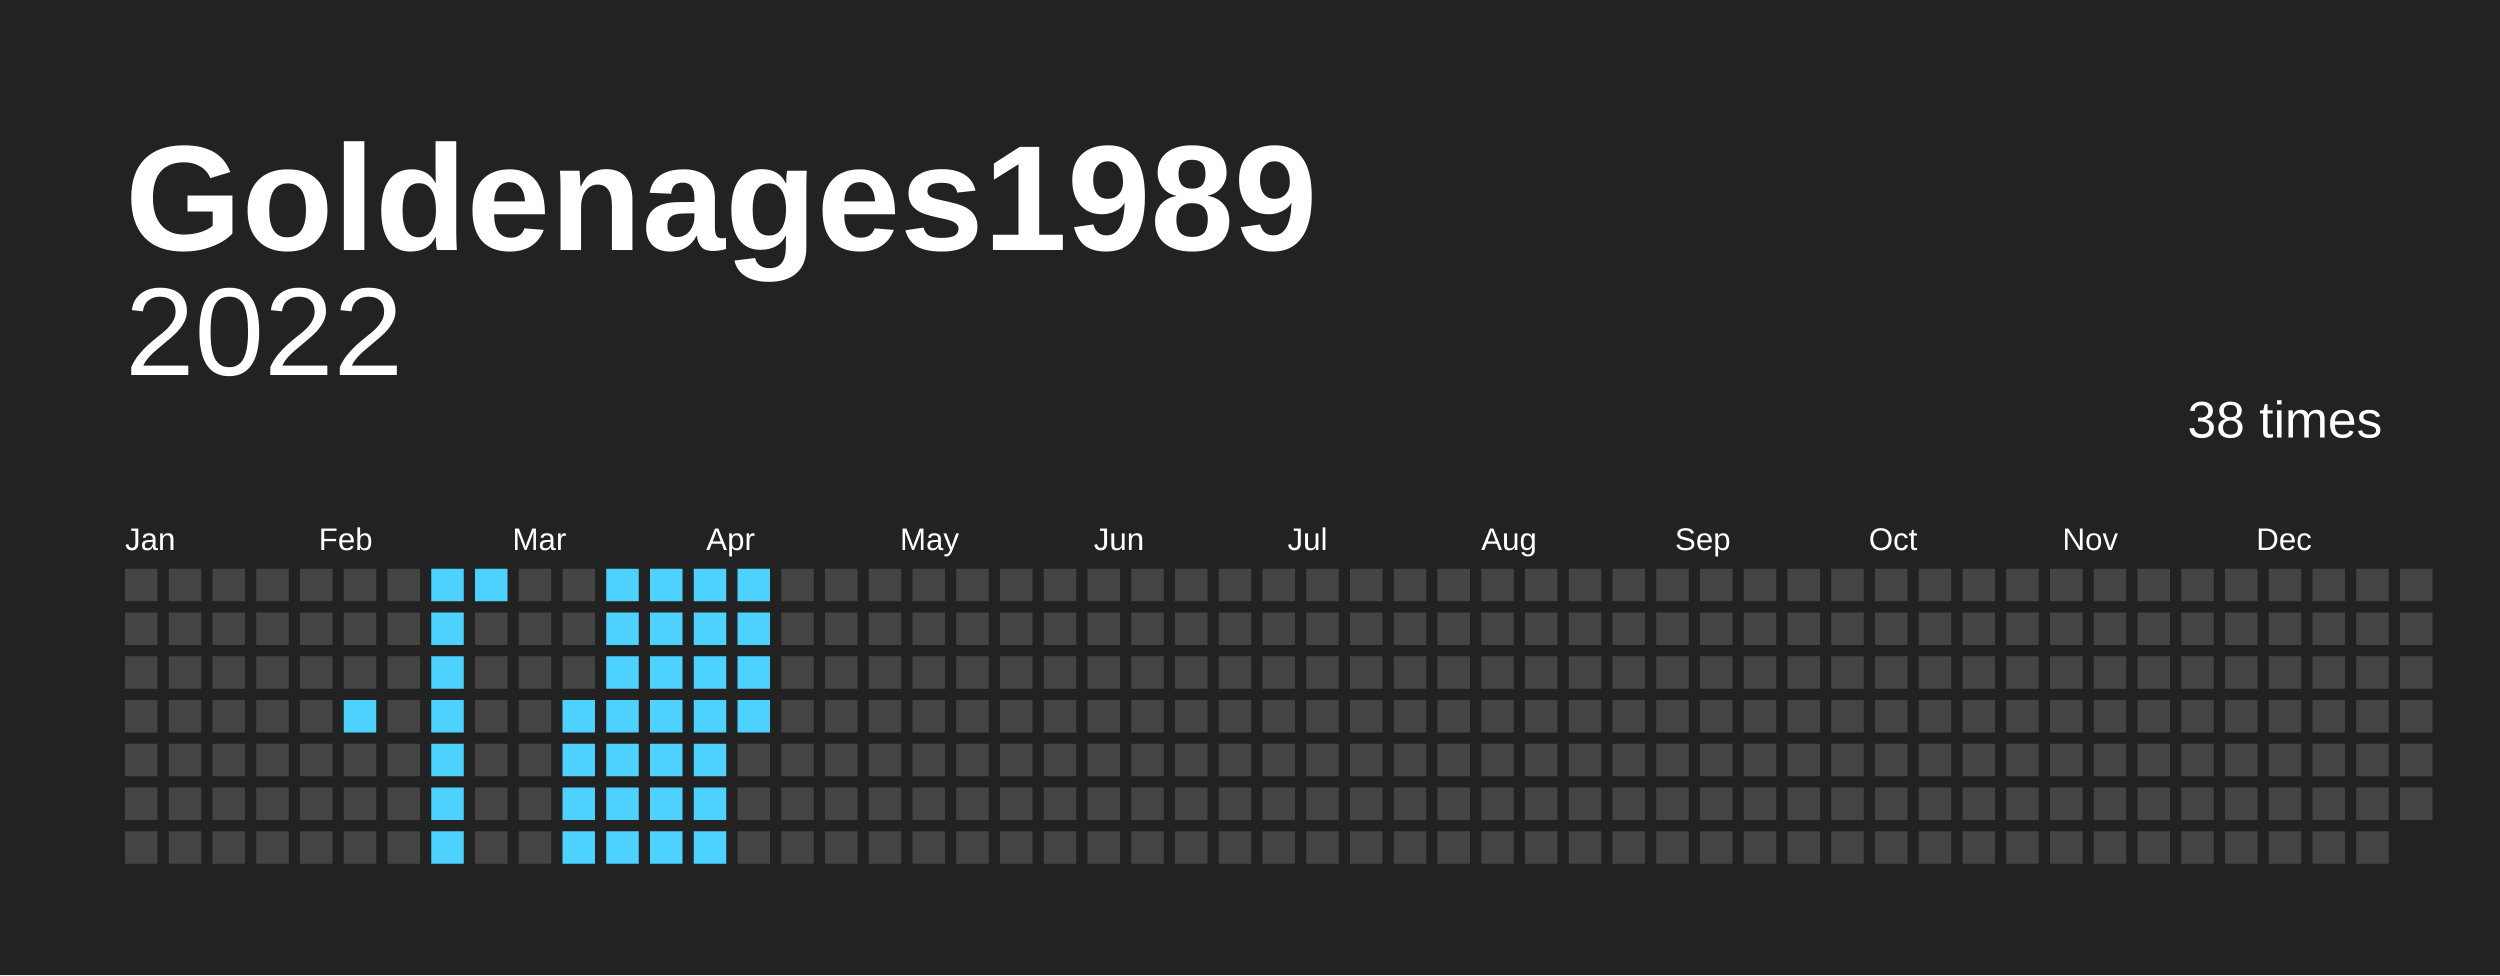
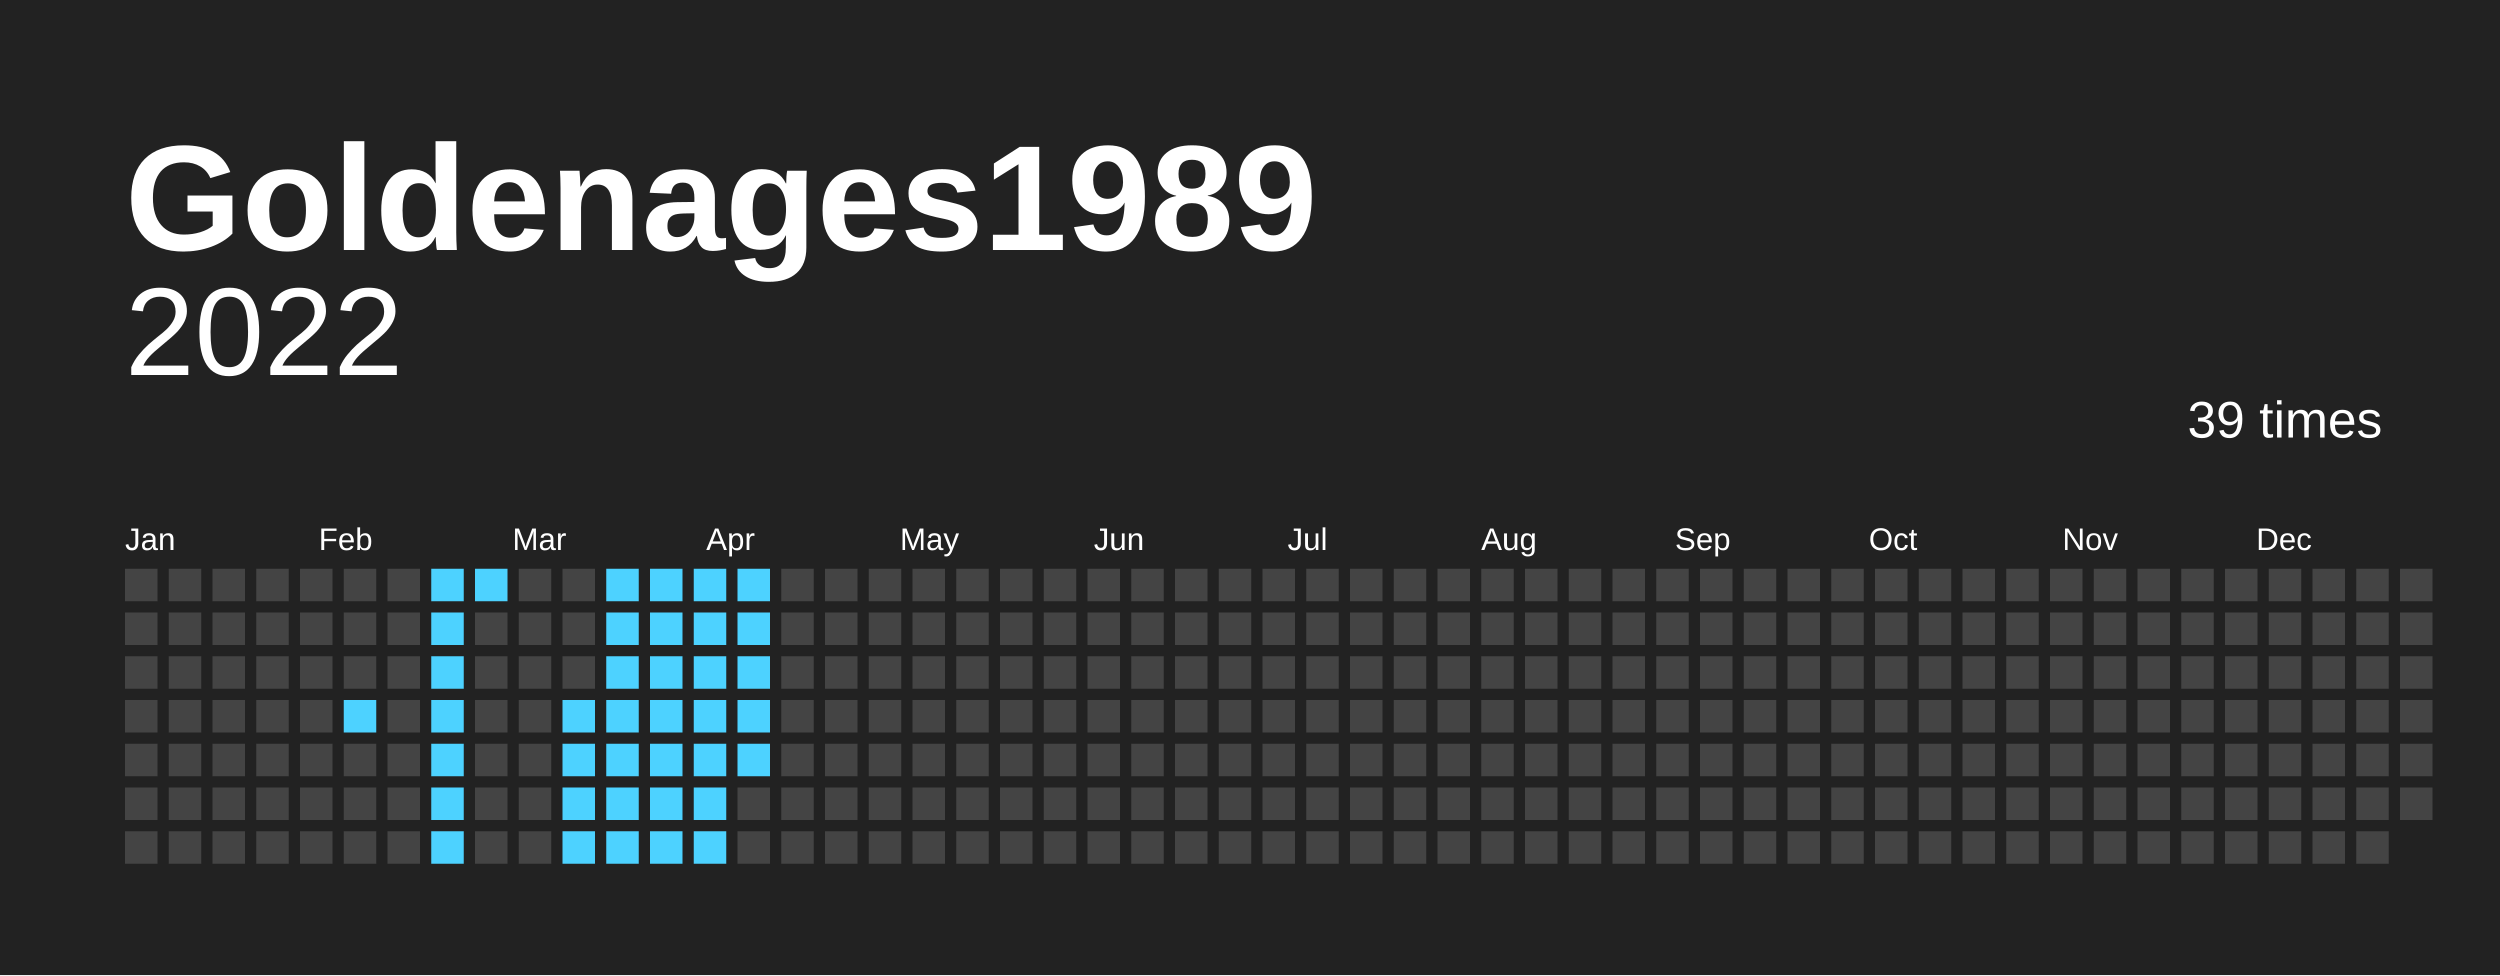
<svg xmlns="http://www.w3.org/2000/svg" baseProfile="full" height="78mm" version="1.1" viewBox="0,0,200,78" width="200mm">
  <defs />
  <rect fill="#222222" height="78" width="200" x="0" y="0" />
  <text fill="#FFFFFF" style="font-size:12px; font-family:Arial; font-weight:bold;" x="10" y="20">Goldenages1989</text>
  <text alignment-baseline="hanging" fill="#FFFFFF" style="font-size:10.0px; font-family:Arial;" x="10" y="30">2022</text>
-   <text alignment-baseline="hanging" fill="#FFFFFF" style="font-size:4.125px; font-family:Arial;" x="175" y="35">38 times</text>
+   <text alignment-baseline="hanging" fill="#FFFFFF" style="font-size:4.125px; font-family:Arial;" x="175" y="35">39 times</text>
  <text fill="#FFFFFF" style="font-size:2.5px; font-family:Arial" x="10.0" y="44">Jan</text>
  <text fill="#FFFFFF" style="font-size:2.5px; font-family:Arial" x="25.5" y="44">Feb</text>
  <text fill="#FFFFFF" style="font-size:2.5px; font-family:Arial" x="41.0" y="44">Mar</text>
  <text fill="#FFFFFF" style="font-size:2.5px; font-family:Arial" x="56.5" y="44">Apr</text>
  <text fill="#FFFFFF" style="font-size:2.5px; font-family:Arial" x="72.0" y="44">May</text>
  <text fill="#FFFFFF" style="font-size:2.5px; font-family:Arial" x="87.5" y="44">Jun</text>
  <text fill="#FFFFFF" style="font-size:2.5px; font-family:Arial" x="103.0" y="44">Jul</text>
  <text fill="#FFFFFF" style="font-size:2.5px; font-family:Arial" x="118.5" y="44">Aug</text>
  <text fill="#FFFFFF" style="font-size:2.5px; font-family:Arial" x="134.0" y="44">Sep</text>
  <text fill="#FFFFFF" style="font-size:2.5px; font-family:Arial" x="149.5" y="44">Oct</text>
  <text fill="#FFFFFF" style="font-size:2.5px; font-family:Arial" x="165.0" y="44">Nov</text>
  <text fill="#FFFFFF" style="font-size:2.5px; font-family:Arial" x="180.5" y="44">Dec</text>
  <rect fill="#444444" height="2.6" width="2.6" x="10.0" y="45.5" />
  <rect fill="#444444" height="2.6" width="2.6" x="10.0" y="49.0" />
  <rect fill="#444444" height="2.6" width="2.6" x="10.0" y="52.5" />
  <rect fill="#444444" height="2.6" width="2.6" x="10.0" y="56.0" />
  <rect fill="#444444" height="2.6" width="2.6" x="10.0" y="59.5" />
  <rect fill="#444444" height="2.6" width="2.6" x="10.0" y="63.0" />
  <rect fill="#444444" height="2.6" width="2.6" x="10.0" y="66.5" />
  <rect fill="#444444" height="2.6" width="2.6" x="13.5" y="45.5" />
  <rect fill="#444444" height="2.6" width="2.6" x="13.5" y="49.0" />
  <rect fill="#444444" height="2.6" width="2.6" x="13.5" y="52.5" />
  <rect fill="#444444" height="2.6" width="2.6" x="13.5" y="56.0" />
  <rect fill="#444444" height="2.6" width="2.6" x="13.5" y="59.5" />
  <rect fill="#444444" height="2.6" width="2.6" x="13.5" y="63.0" />
  <rect fill="#444444" height="2.6" width="2.6" x="13.5" y="66.5" />
  <rect fill="#444444" height="2.6" width="2.6" x="17.0" y="45.5" />
  <rect fill="#444444" height="2.6" width="2.6" x="17.0" y="49.0" />
  <rect fill="#444444" height="2.6" width="2.6" x="17.0" y="52.5" />
  <rect fill="#444444" height="2.6" width="2.6" x="17.0" y="56.0" />
  <rect fill="#444444" height="2.6" width="2.6" x="17.0" y="59.5" />
  <rect fill="#444444" height="2.6" width="2.6" x="17.0" y="63.0" />
  <rect fill="#444444" height="2.6" width="2.6" x="17.0" y="66.5" />
  <rect fill="#444444" height="2.6" width="2.6" x="20.5" y="45.5" />
  <rect fill="#444444" height="2.6" width="2.6" x="20.5" y="49.0" />
  <rect fill="#444444" height="2.6" width="2.6" x="20.5" y="52.5" />
  <rect fill="#444444" height="2.6" width="2.6" x="20.5" y="56.0" />
  <rect fill="#444444" height="2.6" width="2.6" x="20.5" y="59.5" />
  <rect fill="#444444" height="2.6" width="2.6" x="20.5" y="63.0" />
  <rect fill="#444444" height="2.6" width="2.6" x="20.5" y="66.5" />
  <rect fill="#444444" height="2.6" width="2.6" x="24.0" y="45.5" />
  <rect fill="#444444" height="2.6" width="2.6" x="24.0" y="49.0" />
  <rect fill="#444444" height="2.6" width="2.6" x="24.0" y="52.5" />
  <rect fill="#444444" height="2.6" width="2.6" x="24.0" y="56.0" />
  <rect fill="#444444" height="2.6" width="2.6" x="24.0" y="59.5" />
  <rect fill="#444444" height="2.6" width="2.6" x="24.0" y="63.0" />
  <rect fill="#444444" height="2.6" width="2.6" x="24.0" y="66.5" />
  <rect fill="#444444" height="2.6" width="2.6" x="27.5" y="45.5" />
  <rect fill="#444444" height="2.6" width="2.6" x="27.5" y="49.0" />
  <rect fill="#444444" height="2.6" width="2.6" x="27.5" y="52.5" />
  <rect fill="#4DD2FF" height="2.6" width="2.6" x="27.5" y="56.0" />
  <rect fill="#444444" height="2.6" width="2.6" x="27.5" y="59.5" />
  <rect fill="#444444" height="2.6" width="2.6" x="27.5" y="63.0" />
  <rect fill="#444444" height="2.6" width="2.6" x="27.5" y="66.5" />
  <rect fill="#444444" height="2.6" width="2.6" x="31.0" y="45.5" />
  <rect fill="#444444" height="2.6" width="2.6" x="31.0" y="49.0" />
  <rect fill="#444444" height="2.6" width="2.6" x="31.0" y="52.5" />
  <rect fill="#444444" height="2.6" width="2.6" x="31.0" y="56.0" />
  <rect fill="#444444" height="2.6" width="2.6" x="31.0" y="59.5" />
  <rect fill="#444444" height="2.6" width="2.6" x="31.0" y="63.0" />
  <rect fill="#444444" height="2.6" width="2.6" x="31.0" y="66.5" />
  <rect fill="#4DD2FF" height="2.6" width="2.6" x="34.5" y="45.5" />
  <rect fill="#4DD2FF" height="2.6" width="2.6" x="34.5" y="49.0" />
  <rect fill="#4DD2FF" height="2.6" width="2.6" x="34.5" y="52.5" />
  <rect fill="#4DD2FF" height="2.6" width="2.6" x="34.5" y="56.0" />
  <rect fill="#4DD2FF" height="2.6" width="2.6" x="34.5" y="59.5" />
  <rect fill="#4DD2FF" height="2.6" width="2.6" x="34.5" y="63.0" />
  <rect fill="#4DD2FF" height="2.6" width="2.6" x="34.5" y="66.5" />
  <rect fill="#4DD2FF" height="2.6" width="2.6" x="38.0" y="45.5" />
  <rect fill="#444444" height="2.6" width="2.6" x="38.0" y="49.0" />
  <rect fill="#444444" height="2.6" width="2.6" x="38.0" y="52.5" />
  <rect fill="#444444" height="2.6" width="2.6" x="38.0" y="56.0" />
  <rect fill="#444444" height="2.6" width="2.6" x="38.0" y="59.5" />
  <rect fill="#444444" height="2.6" width="2.6" x="38.0" y="63.0" />
  <rect fill="#444444" height="2.6" width="2.6" x="38.0" y="66.5" />
  <rect fill="#444444" height="2.6" width="2.6" x="41.5" y="45.5" />
  <rect fill="#444444" height="2.6" width="2.6" x="41.5" y="49.0" />
  <rect fill="#444444" height="2.6" width="2.6" x="41.5" y="52.5" />
  <rect fill="#444444" height="2.6" width="2.6" x="41.5" y="56.0" />
  <rect fill="#444444" height="2.6" width="2.6" x="41.5" y="59.5" />
  <rect fill="#444444" height="2.6" width="2.6" x="41.5" y="63.0" />
  <rect fill="#444444" height="2.6" width="2.6" x="41.5" y="66.5" />
  <rect fill="#444444" height="2.6" width="2.6" x="45.0" y="45.5" />
  <rect fill="#444444" height="2.6" width="2.6" x="45.0" y="49.0" />
  <rect fill="#444444" height="2.6" width="2.6" x="45.0" y="52.5" />
  <rect fill="#4DD2FF" height="2.6" width="2.6" x="45.0" y="56.0" />
  <rect fill="#4DD2FF" height="2.6" width="2.6" x="45.0" y="59.5" />
  <rect fill="#4DD2FF" height="2.6" width="2.6" x="45.0" y="63.0" />
  <rect fill="#4DD2FF" height="2.6" width="2.6" x="45.0" y="66.5" />
  <rect fill="#4DD2FF" height="2.6" width="2.6" x="48.5" y="45.5" />
  <rect fill="#4DD2FF" height="2.6" width="2.6" x="48.5" y="49.0" />
  <rect fill="#4DD2FF" height="2.6" width="2.6" x="48.5" y="52.5" />
  <rect fill="#4DD2FF" height="2.6" width="2.6" x="48.5" y="56.0" />
  <rect fill="#4DD2FF" height="2.6" width="2.6" x="48.5" y="59.5" />
  <rect fill="#4DD2FF" height="2.6" width="2.6" x="48.5" y="63.0" />
  <rect fill="#4DD2FF" height="2.6" width="2.6" x="48.5" y="66.5" />
  <rect fill="#4DD2FF" height="2.6" width="2.6" x="52.0" y="45.5" />
  <rect fill="#4DD2FF" height="2.6" width="2.6" x="52.0" y="49.0" />
  <rect fill="#4DD2FF" height="2.6" width="2.6" x="52.0" y="52.5" />
  <rect fill="#4DD2FF" height="2.6" width="2.6" x="52.0" y="56.0" />
  <rect fill="#4DD2FF" height="2.6" width="2.6" x="52.0" y="59.5" />
  <rect fill="#4DD2FF" height="2.6" width="2.6" x="52.0" y="63.0" />
  <rect fill="#4DD2FF" height="2.6" width="2.6" x="52.0" y="66.5" />
  <rect fill="#4DD2FF" height="2.6" width="2.6" x="55.5" y="45.5" />
  <rect fill="#4DD2FF" height="2.6" width="2.6" x="55.5" y="49.0" />
  <rect fill="#4DD2FF" height="2.6" width="2.6" x="55.5" y="52.5" />
  <rect fill="#4DD2FF" height="2.6" width="2.6" x="55.5" y="56.0" />
  <rect fill="#4DD2FF" height="2.6" width="2.6" x="55.5" y="59.5" />
  <rect fill="#4DD2FF" height="2.6" width="2.6" x="55.5" y="63.0" />
  <rect fill="#4DD2FF" height="2.6" width="2.6" x="55.5" y="66.5" />
  <rect fill="#4DD2FF" height="2.6" width="2.6" x="59.0" y="45.5" />
  <rect fill="#4DD2FF" height="2.6" width="2.6" x="59.0" y="49.0" />
  <rect fill="#4DD2FF" height="2.6" width="2.6" x="59.0" y="52.5" />
  <rect fill="#4DD2FF" height="2.6" width="2.6" x="59.0" y="56.0" />
-   <rect fill="#444444" height="2.6" width="2.6" x="59.0" y="59.5" />
+   <rect fill="#4DD2FF" height="2.6" width="2.6" x="59.0" y="59.5" />
  <rect fill="#444444" height="2.6" width="2.6" x="59.0" y="63.0" />
  <rect fill="#444444" height="2.6" width="2.6" x="59.0" y="66.5" />
  <rect fill="#444444" height="2.6" width="2.6" x="62.5" y="45.5" />
  <rect fill="#444444" height="2.6" width="2.6" x="62.5" y="49.0" />
  <rect fill="#444444" height="2.6" width="2.6" x="62.5" y="52.5" />
  <rect fill="#444444" height="2.6" width="2.6" x="62.5" y="56.0" />
  <rect fill="#444444" height="2.6" width="2.6" x="62.5" y="59.5" />
  <rect fill="#444444" height="2.6" width="2.6" x="62.5" y="63.0" />
  <rect fill="#444444" height="2.6" width="2.6" x="62.5" y="66.5" />
  <rect fill="#444444" height="2.6" width="2.6" x="66.0" y="45.5" />
  <rect fill="#444444" height="2.6" width="2.6" x="66.0" y="49.0" />
  <rect fill="#444444" height="2.6" width="2.6" x="66.0" y="52.5" />
  <rect fill="#444444" height="2.6" width="2.6" x="66.0" y="56.0" />
  <rect fill="#444444" height="2.6" width="2.6" x="66.0" y="59.5" />
  <rect fill="#444444" height="2.6" width="2.6" x="66.0" y="63.0" />
  <rect fill="#444444" height="2.6" width="2.6" x="66.0" y="66.5" />
  <rect fill="#444444" height="2.6" width="2.6" x="69.5" y="45.5" />
  <rect fill="#444444" height="2.6" width="2.6" x="69.5" y="49.0" />
  <rect fill="#444444" height="2.6" width="2.6" x="69.5" y="52.5" />
  <rect fill="#444444" height="2.6" width="2.6" x="69.5" y="56.0" />
  <rect fill="#444444" height="2.6" width="2.6" x="69.5" y="59.5" />
  <rect fill="#444444" height="2.6" width="2.6" x="69.5" y="63.0" />
  <rect fill="#444444" height="2.6" width="2.6" x="69.5" y="66.5" />
  <rect fill="#444444" height="2.6" width="2.6" x="73.0" y="45.5" />
  <rect fill="#444444" height="2.6" width="2.6" x="73.0" y="49.0" />
  <rect fill="#444444" height="2.6" width="2.6" x="73.0" y="52.5" />
  <rect fill="#444444" height="2.6" width="2.6" x="73.0" y="56.0" />
  <rect fill="#444444" height="2.6" width="2.6" x="73.0" y="59.5" />
  <rect fill="#444444" height="2.6" width="2.6" x="73.0" y="63.0" />
  <rect fill="#444444" height="2.6" width="2.6" x="73.0" y="66.5" />
  <rect fill="#444444" height="2.6" width="2.6" x="76.5" y="45.5" />
  <rect fill="#444444" height="2.6" width="2.6" x="76.5" y="49.0" />
  <rect fill="#444444" height="2.6" width="2.6" x="76.5" y="52.5" />
  <rect fill="#444444" height="2.6" width="2.6" x="76.5" y="56.0" />
  <rect fill="#444444" height="2.6" width="2.6" x="76.5" y="59.5" />
  <rect fill="#444444" height="2.6" width="2.6" x="76.5" y="63.0" />
  <rect fill="#444444" height="2.6" width="2.6" x="76.5" y="66.5" />
  <rect fill="#444444" height="2.6" width="2.6" x="80.0" y="45.5" />
  <rect fill="#444444" height="2.6" width="2.6" x="80.0" y="49.0" />
  <rect fill="#444444" height="2.6" width="2.6" x="80.0" y="52.5" />
  <rect fill="#444444" height="2.6" width="2.6" x="80.0" y="56.0" />
  <rect fill="#444444" height="2.6" width="2.6" x="80.0" y="59.5" />
  <rect fill="#444444" height="2.6" width="2.6" x="80.0" y="63.0" />
  <rect fill="#444444" height="2.6" width="2.6" x="80.0" y="66.5" />
  <rect fill="#444444" height="2.6" width="2.6" x="83.5" y="45.5" />
  <rect fill="#444444" height="2.6" width="2.6" x="83.5" y="49.0" />
  <rect fill="#444444" height="2.6" width="2.6" x="83.5" y="52.5" />
  <rect fill="#444444" height="2.6" width="2.6" x="83.5" y="56.0" />
  <rect fill="#444444" height="2.6" width="2.6" x="83.5" y="59.5" />
  <rect fill="#444444" height="2.6" width="2.6" x="83.5" y="63.0" />
  <rect fill="#444444" height="2.6" width="2.6" x="83.5" y="66.5" />
  <rect fill="#444444" height="2.6" width="2.6" x="87.0" y="45.5" />
  <rect fill="#444444" height="2.6" width="2.6" x="87.0" y="49.0" />
  <rect fill="#444444" height="2.6" width="2.6" x="87.0" y="52.5" />
  <rect fill="#444444" height="2.6" width="2.6" x="87.0" y="56.0" />
  <rect fill="#444444" height="2.6" width="2.6" x="87.0" y="59.5" />
  <rect fill="#444444" height="2.6" width="2.6" x="87.0" y="63.0" />
  <rect fill="#444444" height="2.6" width="2.6" x="87.0" y="66.5" />
  <rect fill="#444444" height="2.6" width="2.6" x="90.5" y="45.5" />
  <rect fill="#444444" height="2.6" width="2.6" x="90.5" y="49.0" />
  <rect fill="#444444" height="2.6" width="2.6" x="90.5" y="52.5" />
  <rect fill="#444444" height="2.6" width="2.6" x="90.5" y="56.0" />
  <rect fill="#444444" height="2.6" width="2.6" x="90.5" y="59.5" />
  <rect fill="#444444" height="2.6" width="2.6" x="90.5" y="63.0" />
  <rect fill="#444444" height="2.6" width="2.6" x="90.5" y="66.5" />
  <rect fill="#444444" height="2.6" width="2.6" x="94.0" y="45.5" />
  <rect fill="#444444" height="2.6" width="2.6" x="94.0" y="49.0" />
  <rect fill="#444444" height="2.6" width="2.6" x="94.0" y="52.5" />
  <rect fill="#444444" height="2.6" width="2.6" x="94.0" y="56.0" />
  <rect fill="#444444" height="2.6" width="2.6" x="94.0" y="59.5" />
  <rect fill="#444444" height="2.6" width="2.6" x="94.0" y="63.0" />
  <rect fill="#444444" height="2.6" width="2.6" x="94.0" y="66.5" />
  <rect fill="#444444" height="2.6" width="2.6" x="97.5" y="45.5" />
  <rect fill="#444444" height="2.6" width="2.6" x="97.5" y="49.0" />
  <rect fill="#444444" height="2.6" width="2.6" x="97.5" y="52.5" />
  <rect fill="#444444" height="2.6" width="2.6" x="97.5" y="56.0" />
  <rect fill="#444444" height="2.6" width="2.6" x="97.5" y="59.5" />
  <rect fill="#444444" height="2.6" width="2.6" x="97.5" y="63.0" />
  <rect fill="#444444" height="2.6" width="2.6" x="97.5" y="66.5" />
  <rect fill="#444444" height="2.6" width="2.6" x="101.0" y="45.5" />
  <rect fill="#444444" height="2.6" width="2.6" x="101.0" y="49.0" />
  <rect fill="#444444" height="2.6" width="2.6" x="101.0" y="52.5" />
  <rect fill="#444444" height="2.6" width="2.6" x="101.0" y="56.0" />
  <rect fill="#444444" height="2.6" width="2.6" x="101.0" y="59.5" />
  <rect fill="#444444" height="2.6" width="2.6" x="101.0" y="63.0" />
  <rect fill="#444444" height="2.6" width="2.6" x="101.0" y="66.5" />
  <rect fill="#444444" height="2.6" width="2.6" x="104.5" y="45.5" />
  <rect fill="#444444" height="2.6" width="2.6" x="104.5" y="49.0" />
  <rect fill="#444444" height="2.6" width="2.6" x="104.5" y="52.5" />
  <rect fill="#444444" height="2.6" width="2.6" x="104.5" y="56.0" />
  <rect fill="#444444" height="2.6" width="2.6" x="104.5" y="59.5" />
  <rect fill="#444444" height="2.6" width="2.6" x="104.5" y="63.0" />
  <rect fill="#444444" height="2.6" width="2.6" x="104.5" y="66.5" />
  <rect fill="#444444" height="2.6" width="2.6" x="108.0" y="45.5" />
  <rect fill="#444444" height="2.6" width="2.6" x="108.0" y="49.0" />
  <rect fill="#444444" height="2.6" width="2.6" x="108.0" y="52.5" />
  <rect fill="#444444" height="2.6" width="2.6" x="108.0" y="56.0" />
  <rect fill="#444444" height="2.6" width="2.6" x="108.0" y="59.5" />
  <rect fill="#444444" height="2.6" width="2.6" x="108.0" y="63.0" />
  <rect fill="#444444" height="2.6" width="2.6" x="108.0" y="66.5" />
  <rect fill="#444444" height="2.6" width="2.6" x="111.5" y="45.5" />
  <rect fill="#444444" height="2.6" width="2.6" x="111.5" y="49.0" />
  <rect fill="#444444" height="2.6" width="2.6" x="111.5" y="52.5" />
  <rect fill="#444444" height="2.6" width="2.6" x="111.5" y="56.0" />
  <rect fill="#444444" height="2.6" width="2.6" x="111.5" y="59.5" />
  <rect fill="#444444" height="2.6" width="2.6" x="111.5" y="63.0" />
  <rect fill="#444444" height="2.6" width="2.6" x="111.5" y="66.5" />
  <rect fill="#444444" height="2.6" width="2.6" x="115.0" y="45.5" />
  <rect fill="#444444" height="2.6" width="2.6" x="115.0" y="49.0" />
  <rect fill="#444444" height="2.6" width="2.6" x="115.0" y="52.5" />
  <rect fill="#444444" height="2.6" width="2.6" x="115.0" y="56.0" />
  <rect fill="#444444" height="2.6" width="2.6" x="115.0" y="59.5" />
  <rect fill="#444444" height="2.6" width="2.6" x="115.0" y="63.0" />
  <rect fill="#444444" height="2.6" width="2.6" x="115.0" y="66.5" />
  <rect fill="#444444" height="2.6" width="2.6" x="118.5" y="45.5" />
  <rect fill="#444444" height="2.6" width="2.6" x="118.5" y="49.0" />
  <rect fill="#444444" height="2.6" width="2.6" x="118.5" y="52.5" />
  <rect fill="#444444" height="2.6" width="2.6" x="118.5" y="56.0" />
  <rect fill="#444444" height="2.6" width="2.6" x="118.5" y="59.5" />
  <rect fill="#444444" height="2.6" width="2.6" x="118.5" y="63.0" />
  <rect fill="#444444" height="2.6" width="2.6" x="118.5" y="66.5" />
  <rect fill="#444444" height="2.6" width="2.6" x="122.0" y="45.5" />
  <rect fill="#444444" height="2.6" width="2.6" x="122.0" y="49.0" />
  <rect fill="#444444" height="2.6" width="2.6" x="122.0" y="52.5" />
  <rect fill="#444444" height="2.6" width="2.6" x="122.0" y="56.0" />
  <rect fill="#444444" height="2.6" width="2.6" x="122.0" y="59.5" />
  <rect fill="#444444" height="2.6" width="2.6" x="122.0" y="63.0" />
  <rect fill="#444444" height="2.6" width="2.6" x="122.0" y="66.5" />
  <rect fill="#444444" height="2.6" width="2.6" x="125.5" y="45.5" />
  <rect fill="#444444" height="2.6" width="2.6" x="125.5" y="49.0" />
  <rect fill="#444444" height="2.6" width="2.6" x="125.5" y="52.5" />
  <rect fill="#444444" height="2.6" width="2.6" x="125.5" y="56.0" />
  <rect fill="#444444" height="2.6" width="2.6" x="125.5" y="59.5" />
  <rect fill="#444444" height="2.6" width="2.6" x="125.5" y="63.0" />
  <rect fill="#444444" height="2.6" width="2.6" x="125.5" y="66.5" />
  <rect fill="#444444" height="2.6" width="2.6" x="129.0" y="45.5" />
  <rect fill="#444444" height="2.6" width="2.6" x="129.0" y="49.0" />
  <rect fill="#444444" height="2.6" width="2.6" x="129.0" y="52.5" />
  <rect fill="#444444" height="2.6" width="2.6" x="129.0" y="56.0" />
  <rect fill="#444444" height="2.6" width="2.6" x="129.0" y="59.5" />
  <rect fill="#444444" height="2.6" width="2.6" x="129.0" y="63.0" />
  <rect fill="#444444" height="2.6" width="2.6" x="129.0" y="66.5" />
  <rect fill="#444444" height="2.6" width="2.6" x="132.5" y="45.5" />
  <rect fill="#444444" height="2.6" width="2.6" x="132.5" y="49.0" />
  <rect fill="#444444" height="2.6" width="2.6" x="132.5" y="52.5" />
  <rect fill="#444444" height="2.6" width="2.6" x="132.5" y="56.0" />
  <rect fill="#444444" height="2.6" width="2.6" x="132.5" y="59.5" />
  <rect fill="#444444" height="2.6" width="2.6" x="132.5" y="63.0" />
  <rect fill="#444444" height="2.6" width="2.6" x="132.5" y="66.5" />
  <rect fill="#444444" height="2.6" width="2.6" x="136.0" y="45.5" />
  <rect fill="#444444" height="2.6" width="2.6" x="136.0" y="49.0" />
  <rect fill="#444444" height="2.6" width="2.6" x="136.0" y="52.5" />
  <rect fill="#444444" height="2.6" width="2.6" x="136.0" y="56.0" />
  <rect fill="#444444" height="2.6" width="2.6" x="136.0" y="59.5" />
  <rect fill="#444444" height="2.6" width="2.6" x="136.0" y="63.0" />
  <rect fill="#444444" height="2.6" width="2.6" x="136.0" y="66.5" />
  <rect fill="#444444" height="2.6" width="2.6" x="139.5" y="45.5" />
  <rect fill="#444444" height="2.6" width="2.6" x="139.5" y="49.0" />
  <rect fill="#444444" height="2.6" width="2.6" x="139.5" y="52.5" />
  <rect fill="#444444" height="2.6" width="2.6" x="139.5" y="56.0" />
  <rect fill="#444444" height="2.6" width="2.6" x="139.5" y="59.5" />
  <rect fill="#444444" height="2.6" width="2.6" x="139.5" y="63.0" />
  <rect fill="#444444" height="2.6" width="2.6" x="139.5" y="66.5" />
  <rect fill="#444444" height="2.6" width="2.6" x="143.0" y="45.5" />
  <rect fill="#444444" height="2.6" width="2.6" x="143.0" y="49.0" />
  <rect fill="#444444" height="2.6" width="2.6" x="143.0" y="52.5" />
  <rect fill="#444444" height="2.6" width="2.6" x="143.0" y="56.0" />
  <rect fill="#444444" height="2.6" width="2.6" x="143.0" y="59.5" />
  <rect fill="#444444" height="2.6" width="2.6" x="143.0" y="63.0" />
  <rect fill="#444444" height="2.6" width="2.6" x="143.0" y="66.5" />
  <rect fill="#444444" height="2.6" width="2.6" x="146.5" y="45.5" />
  <rect fill="#444444" height="2.6" width="2.6" x="146.5" y="49.0" />
  <rect fill="#444444" height="2.6" width="2.6" x="146.5" y="52.5" />
  <rect fill="#444444" height="2.6" width="2.6" x="146.5" y="56.0" />
  <rect fill="#444444" height="2.6" width="2.6" x="146.5" y="59.5" />
  <rect fill="#444444" height="2.6" width="2.6" x="146.5" y="63.0" />
  <rect fill="#444444" height="2.6" width="2.6" x="146.5" y="66.5" />
  <rect fill="#444444" height="2.6" width="2.6" x="150.0" y="45.5" />
  <rect fill="#444444" height="2.6" width="2.6" x="150.0" y="49.0" />
  <rect fill="#444444" height="2.6" width="2.6" x="150.0" y="52.5" />
  <rect fill="#444444" height="2.6" width="2.6" x="150.0" y="56.0" />
  <rect fill="#444444" height="2.6" width="2.6" x="150.0" y="59.5" />
  <rect fill="#444444" height="2.6" width="2.6" x="150.0" y="63.0" />
  <rect fill="#444444" height="2.6" width="2.6" x="150.0" y="66.5" />
  <rect fill="#444444" height="2.6" width="2.6" x="153.5" y="45.5" />
  <rect fill="#444444" height="2.6" width="2.6" x="153.5" y="49.0" />
  <rect fill="#444444" height="2.6" width="2.6" x="153.5" y="52.5" />
  <rect fill="#444444" height="2.6" width="2.6" x="153.5" y="56.0" />
  <rect fill="#444444" height="2.6" width="2.6" x="153.5" y="59.5" />
  <rect fill="#444444" height="2.6" width="2.6" x="153.5" y="63.0" />
  <rect fill="#444444" height="2.6" width="2.6" x="153.5" y="66.5" />
  <rect fill="#444444" height="2.6" width="2.6" x="157.0" y="45.5" />
  <rect fill="#444444" height="2.6" width="2.6" x="157.0" y="49.0" />
  <rect fill="#444444" height="2.6" width="2.6" x="157.0" y="52.5" />
  <rect fill="#444444" height="2.6" width="2.6" x="157.0" y="56.0" />
  <rect fill="#444444" height="2.6" width="2.6" x="157.0" y="59.5" />
  <rect fill="#444444" height="2.6" width="2.6" x="157.0" y="63.0" />
  <rect fill="#444444" height="2.6" width="2.6" x="157.0" y="66.5" />
  <rect fill="#444444" height="2.6" width="2.6" x="160.5" y="45.5" />
  <rect fill="#444444" height="2.6" width="2.6" x="160.5" y="49.0" />
  <rect fill="#444444" height="2.6" width="2.6" x="160.5" y="52.5" />
  <rect fill="#444444" height="2.6" width="2.6" x="160.5" y="56.0" />
  <rect fill="#444444" height="2.6" width="2.6" x="160.5" y="59.5" />
  <rect fill="#444444" height="2.6" width="2.6" x="160.5" y="63.0" />
  <rect fill="#444444" height="2.6" width="2.6" x="160.5" y="66.5" />
  <rect fill="#444444" height="2.6" width="2.6" x="164.0" y="45.5" />
  <rect fill="#444444" height="2.6" width="2.6" x="164.0" y="49.0" />
  <rect fill="#444444" height="2.6" width="2.6" x="164.0" y="52.5" />
  <rect fill="#444444" height="2.6" width="2.6" x="164.0" y="56.0" />
  <rect fill="#444444" height="2.6" width="2.6" x="164.0" y="59.5" />
  <rect fill="#444444" height="2.6" width="2.6" x="164.0" y="63.0" />
  <rect fill="#444444" height="2.6" width="2.6" x="164.0" y="66.5" />
  <rect fill="#444444" height="2.6" width="2.6" x="167.5" y="45.5" />
  <rect fill="#444444" height="2.6" width="2.6" x="167.5" y="49.0" />
  <rect fill="#444444" height="2.6" width="2.6" x="167.5" y="52.5" />
  <rect fill="#444444" height="2.6" width="2.6" x="167.5" y="56.0" />
  <rect fill="#444444" height="2.6" width="2.6" x="167.5" y="59.5" />
  <rect fill="#444444" height="2.6" width="2.6" x="167.5" y="63.0" />
  <rect fill="#444444" height="2.6" width="2.6" x="167.5" y="66.5" />
  <rect fill="#444444" height="2.6" width="2.6" x="171.0" y="45.5" />
  <rect fill="#444444" height="2.6" width="2.6" x="171.0" y="49.0" />
  <rect fill="#444444" height="2.6" width="2.6" x="171.0" y="52.5" />
  <rect fill="#444444" height="2.6" width="2.6" x="171.0" y="56.0" />
  <rect fill="#444444" height="2.6" width="2.6" x="171.0" y="59.5" />
  <rect fill="#444444" height="2.6" width="2.6" x="171.0" y="63.0" />
  <rect fill="#444444" height="2.6" width="2.6" x="171.0" y="66.5" />
  <rect fill="#444444" height="2.6" width="2.6" x="174.5" y="45.5" />
  <rect fill="#444444" height="2.6" width="2.6" x="174.5" y="49.0" />
  <rect fill="#444444" height="2.6" width="2.6" x="174.5" y="52.5" />
  <rect fill="#444444" height="2.6" width="2.6" x="174.5" y="56.0" />
  <rect fill="#444444" height="2.6" width="2.6" x="174.5" y="59.5" />
  <rect fill="#444444" height="2.6" width="2.6" x="174.5" y="63.0" />
  <rect fill="#444444" height="2.6" width="2.6" x="174.5" y="66.5" />
  <rect fill="#444444" height="2.6" width="2.6" x="178.0" y="45.5" />
  <rect fill="#444444" height="2.6" width="2.6" x="178.0" y="49.0" />
  <rect fill="#444444" height="2.6" width="2.6" x="178.0" y="52.5" />
  <rect fill="#444444" height="2.6" width="2.6" x="178.0" y="56.0" />
  <rect fill="#444444" height="2.6" width="2.6" x="178.0" y="59.5" />
  <rect fill="#444444" height="2.6" width="2.6" x="178.0" y="63.0" />
  <rect fill="#444444" height="2.6" width="2.6" x="178.0" y="66.5" />
  <rect fill="#444444" height="2.6" width="2.6" x="181.5" y="45.5" />
  <rect fill="#444444" height="2.6" width="2.6" x="181.5" y="49.0" />
  <rect fill="#444444" height="2.6" width="2.6" x="181.5" y="52.5" />
  <rect fill="#444444" height="2.6" width="2.6" x="181.5" y="56.0" />
  <rect fill="#444444" height="2.6" width="2.6" x="181.5" y="59.5" />
  <rect fill="#444444" height="2.6" width="2.6" x="181.5" y="63.0" />
  <rect fill="#444444" height="2.6" width="2.6" x="181.5" y="66.5" />
  <rect fill="#444444" height="2.6" width="2.6" x="185.0" y="45.5" />
  <rect fill="#444444" height="2.6" width="2.6" x="185.0" y="49.0" />
  <rect fill="#444444" height="2.6" width="2.6" x="185.0" y="52.5" />
  <rect fill="#444444" height="2.6" width="2.6" x="185.0" y="56.0" />
  <rect fill="#444444" height="2.6" width="2.6" x="185.0" y="59.5" />
  <rect fill="#444444" height="2.6" width="2.6" x="185.0" y="63.0" />
  <rect fill="#444444" height="2.6" width="2.6" x="185.0" y="66.5" />
  <rect fill="#444444" height="2.6" width="2.6" x="188.5" y="45.5" />
  <rect fill="#444444" height="2.6" width="2.6" x="188.5" y="49.0" />
  <rect fill="#444444" height="2.6" width="2.6" x="188.5" y="52.5" />
  <rect fill="#444444" height="2.6" width="2.6" x="188.5" y="56.0" />
  <rect fill="#444444" height="2.6" width="2.6" x="188.5" y="59.5" />
  <rect fill="#444444" height="2.6" width="2.6" x="188.5" y="63.0" />
  <rect fill="#444444" height="2.6" width="2.6" x="188.5" y="66.5" />
  <rect fill="#444444" height="2.6" width="2.6" x="192.0" y="45.5" />
  <rect fill="#444444" height="2.6" width="2.6" x="192.0" y="49.0" />
  <rect fill="#444444" height="2.6" width="2.6" x="192.0" y="52.5" />
  <rect fill="#444444" height="2.6" width="2.6" x="192.0" y="56.0" />
  <rect fill="#444444" height="2.6" width="2.6" x="192.0" y="59.5" />
  <rect fill="#444444" height="2.6" width="2.6" x="192.0" y="63.0" />
</svg>
